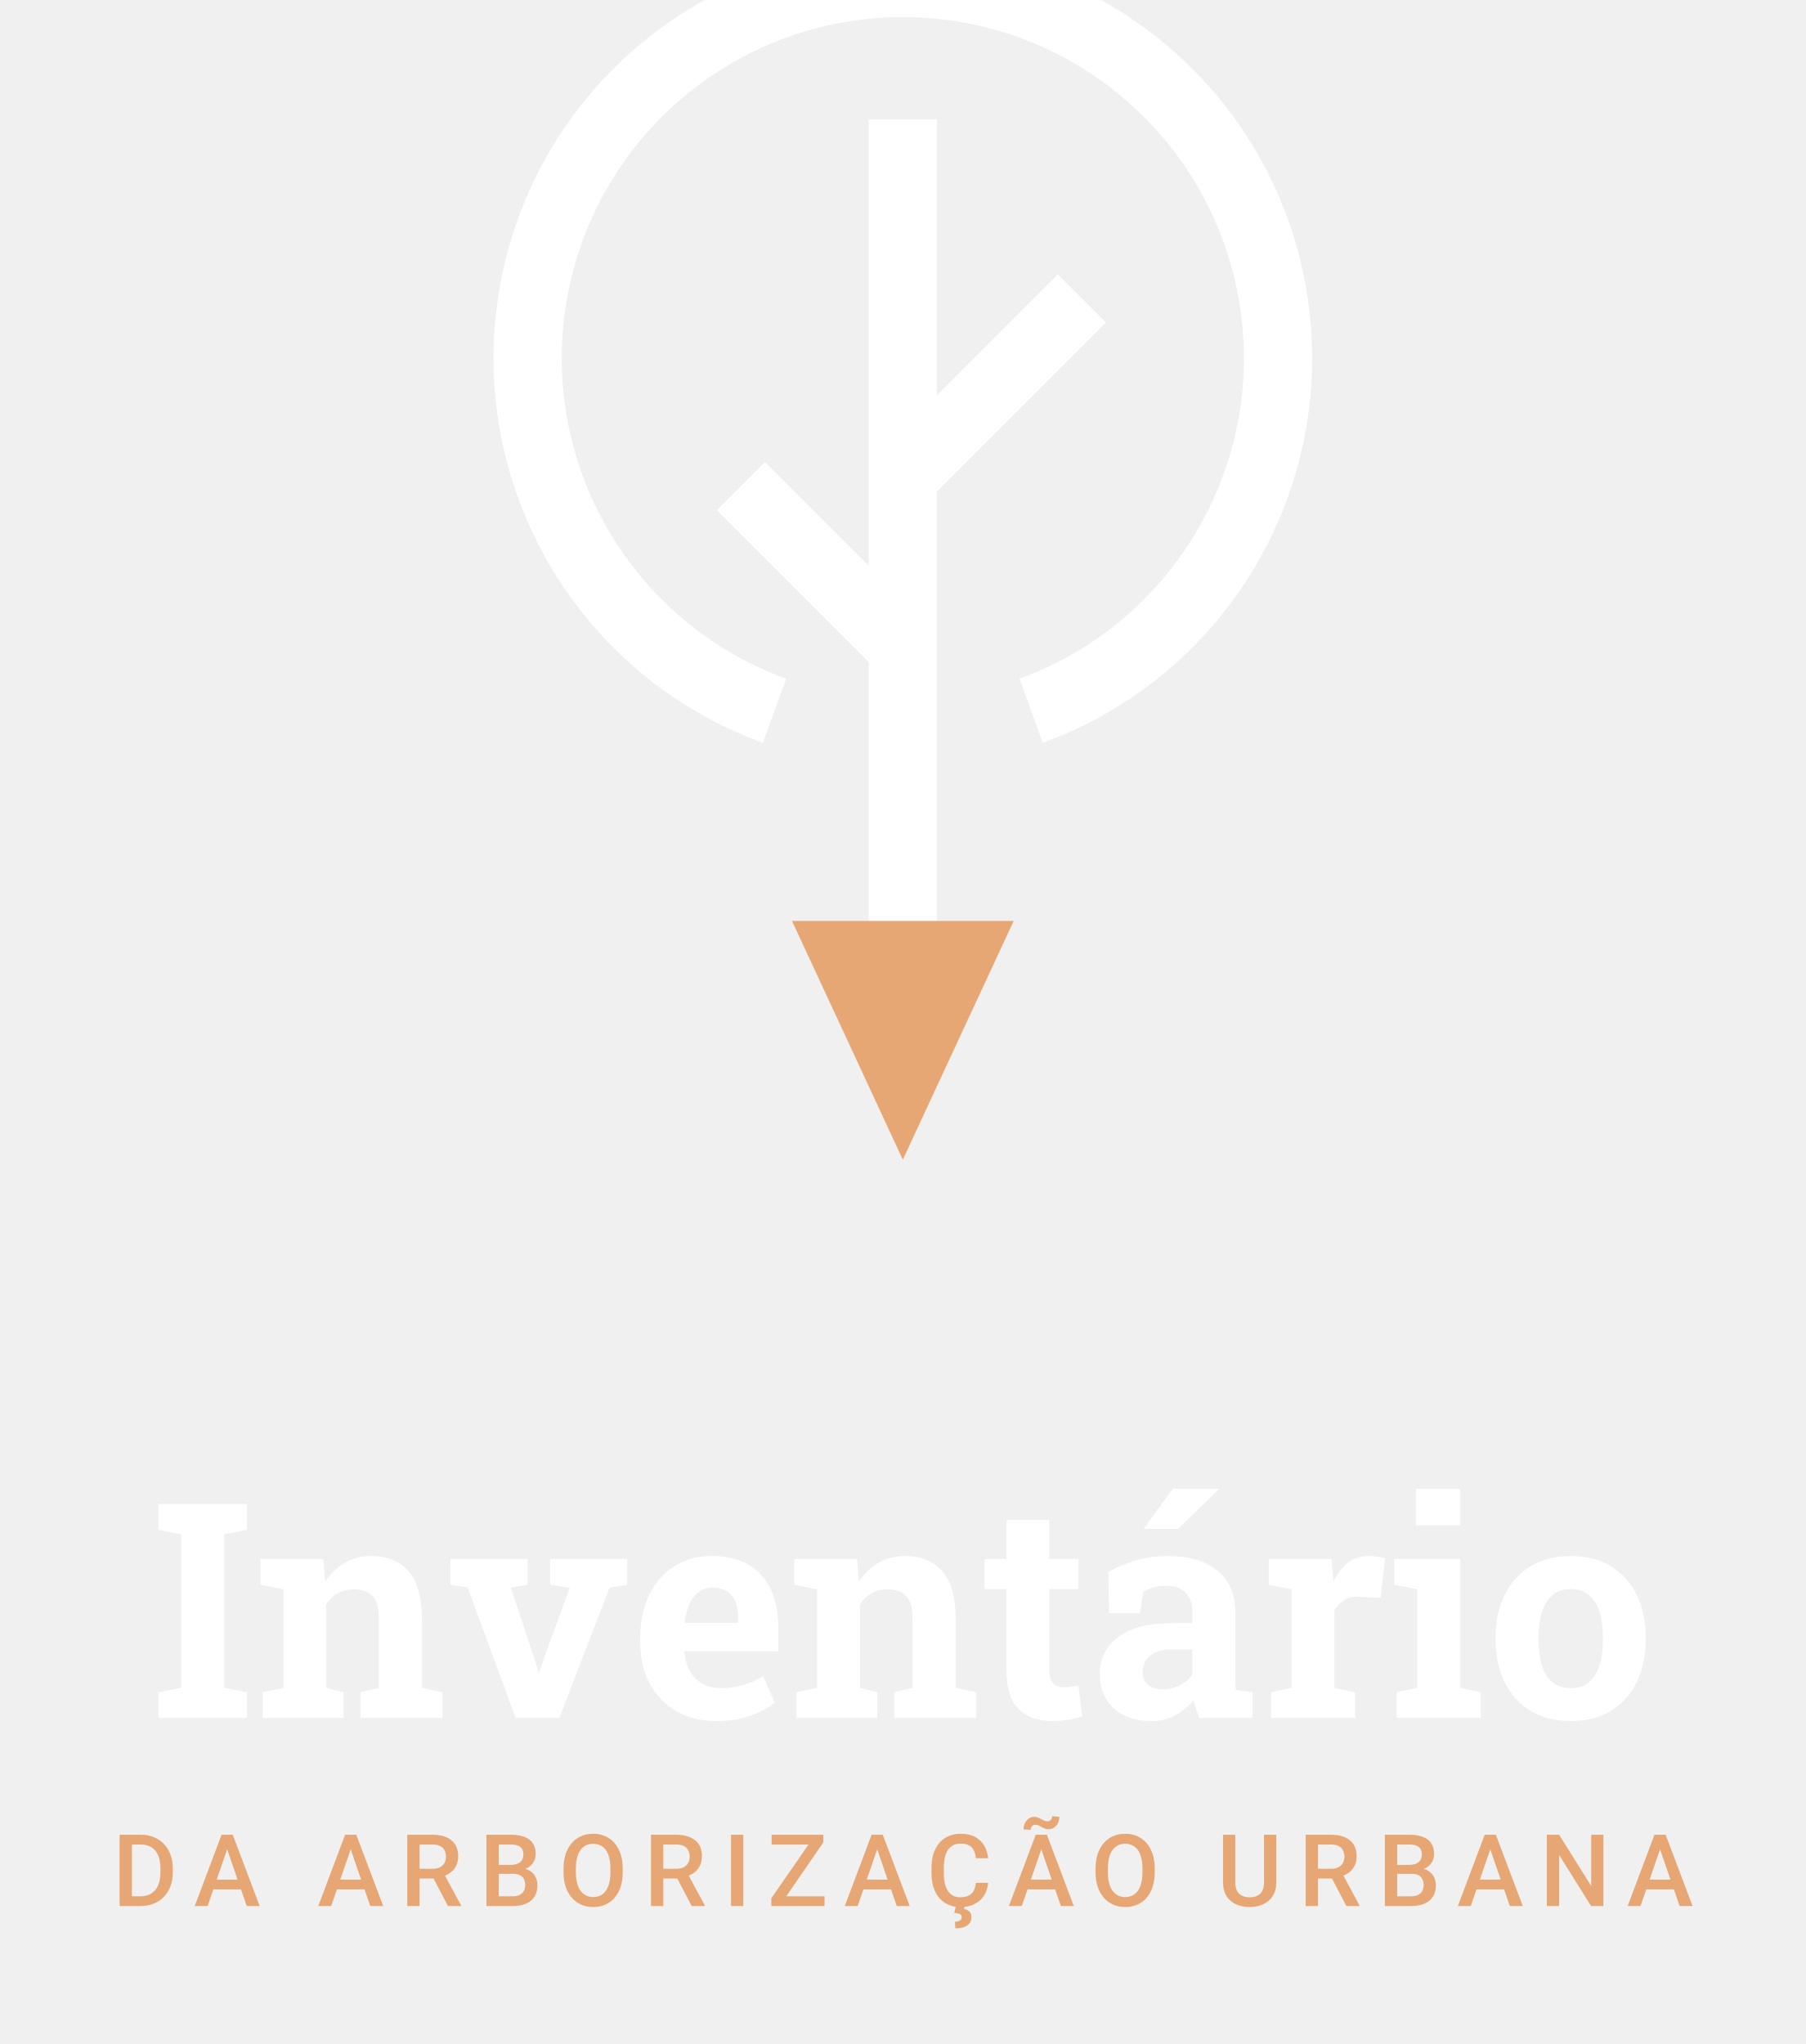
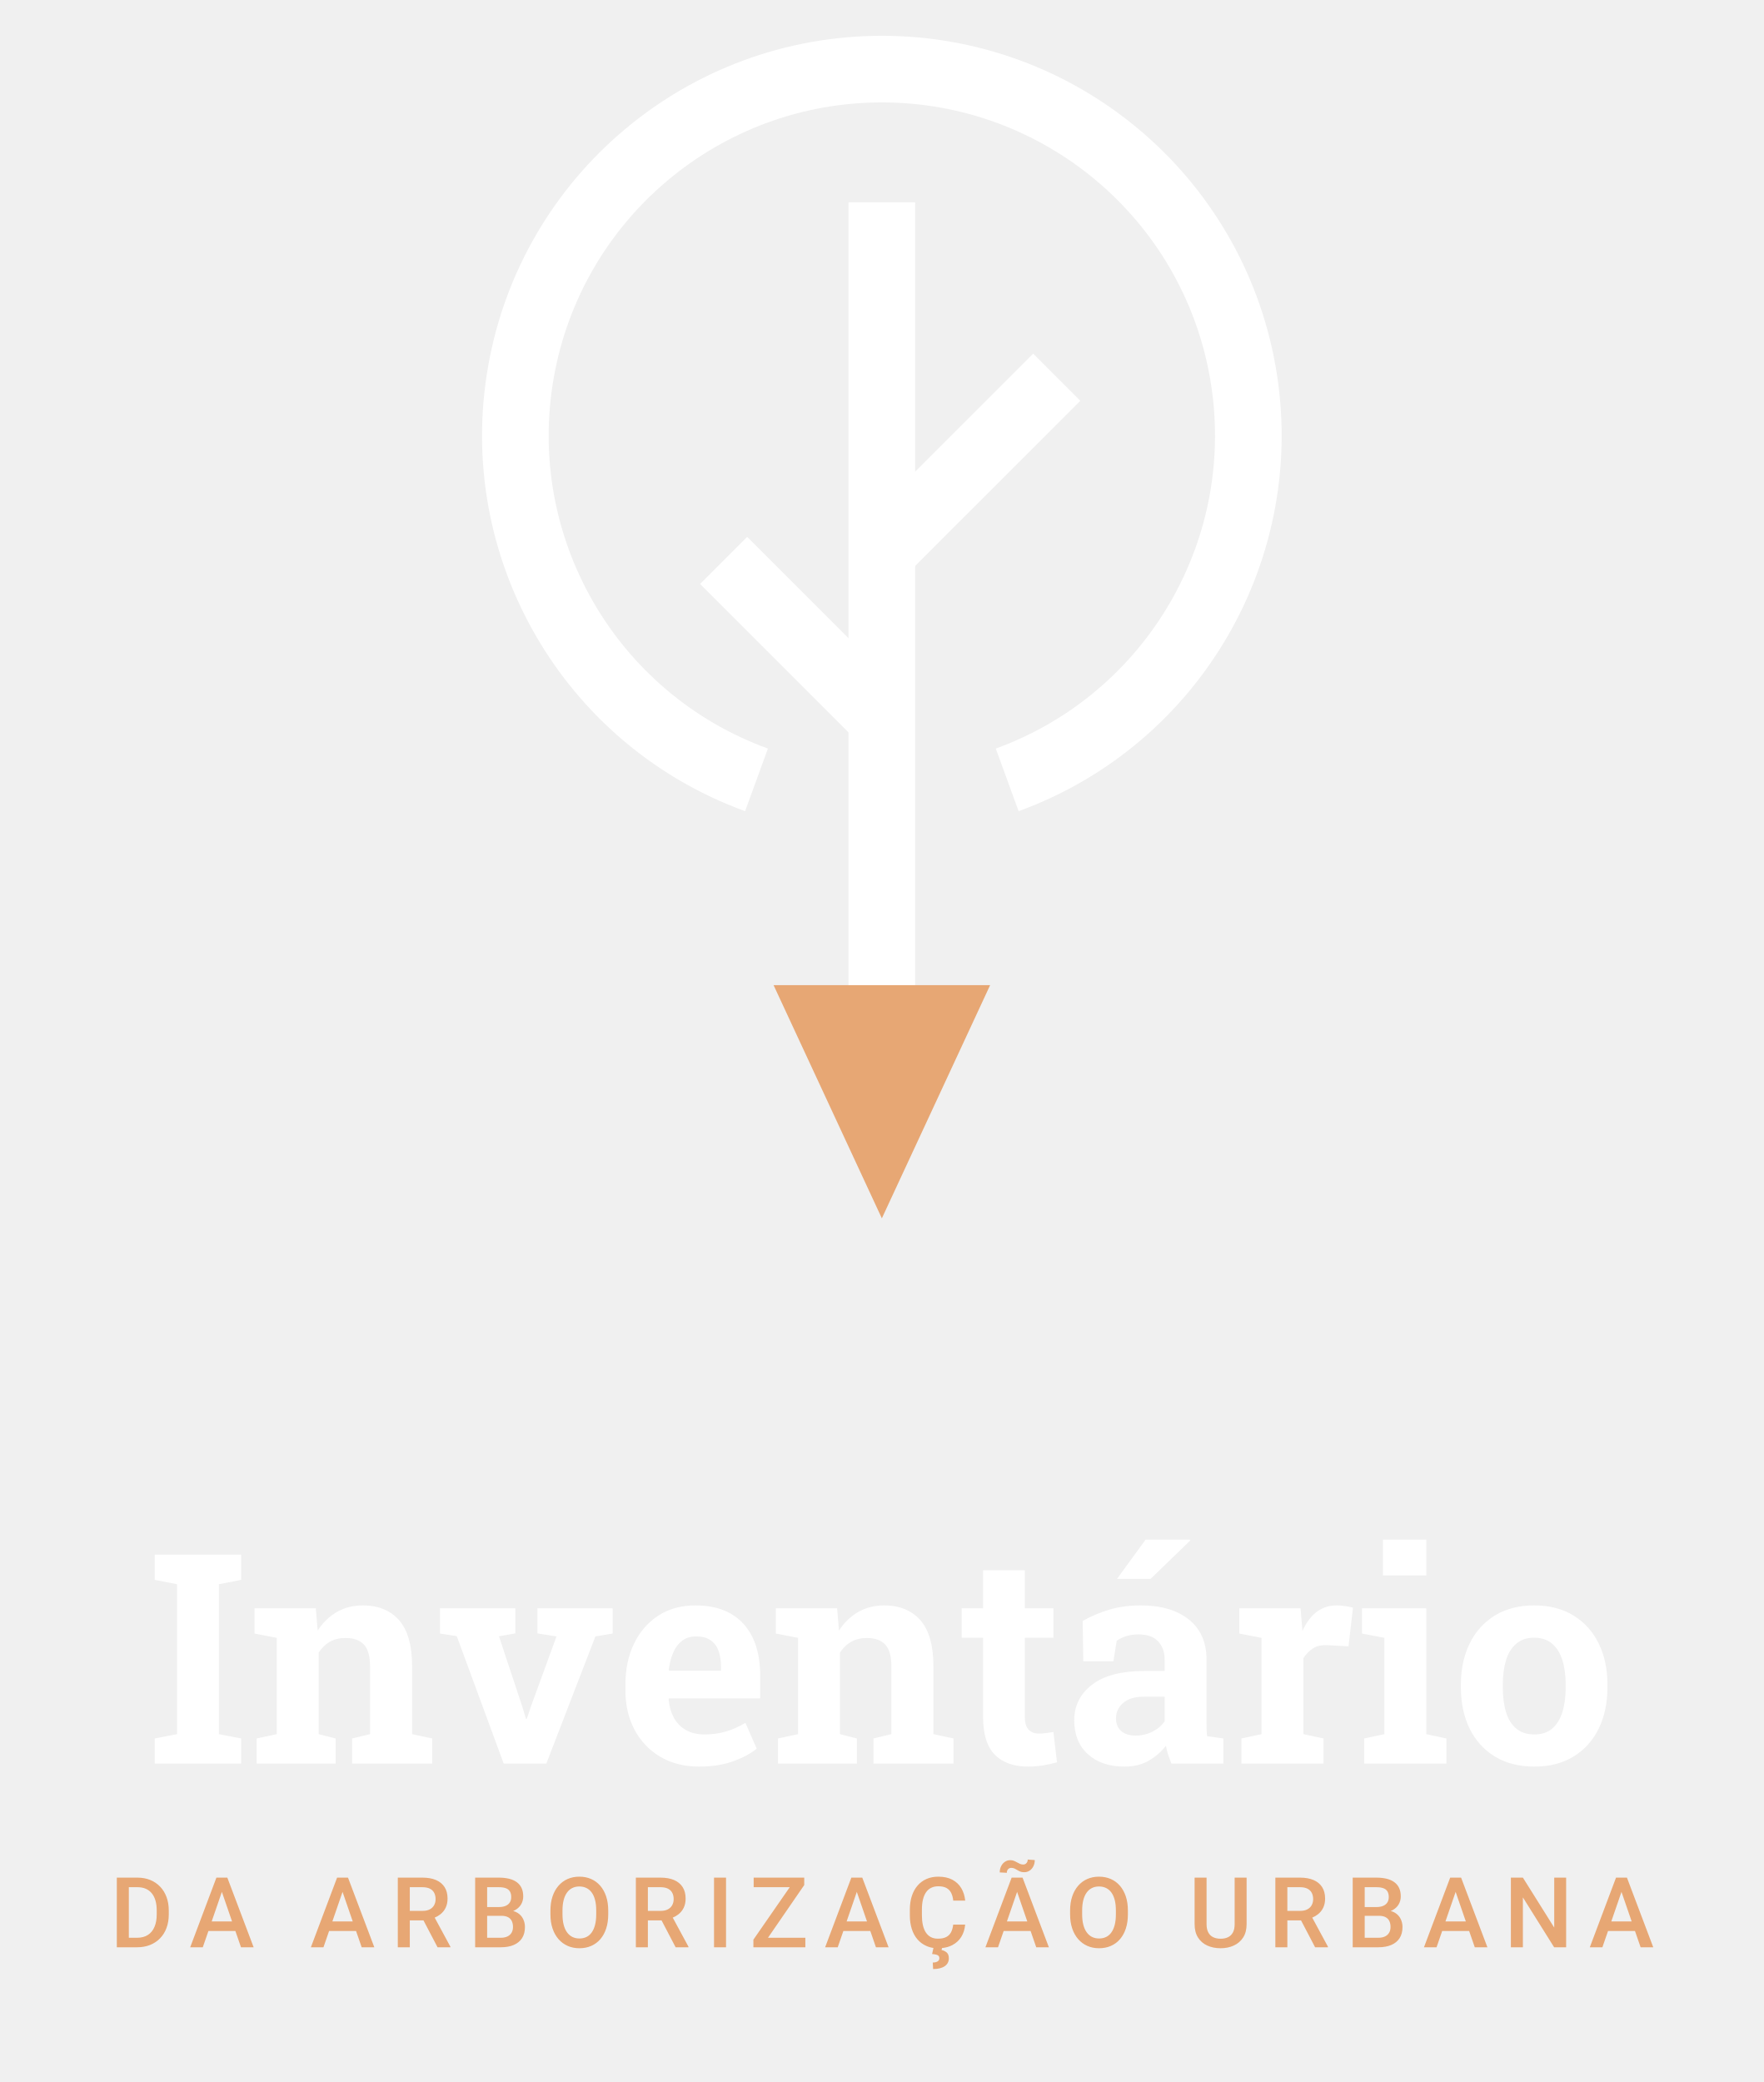
- <svg xmlns="http://www.w3.org/2000/svg" viewBox="180 465 720 815">
+ <svg xmlns="http://www.w3.org/2000/svg" viewBox="180 430 720 850">
  <g transform="translate(540 720) scale(3.4) translate(-60 -91)">
    <path d="M44.95 99.35 A44 44 0 1 1 75.05 99.35" fill="none" stroke="#FFFFFF" stroke-width="8" />
    <line x1="60" y1="30" x2="60" y2="126" stroke="#FFFFFF" stroke-width="8" />
    <line x1="60" y1="72" x2="81" y2="51" stroke="#FFFFFF" stroke-width="8" />
    <line x1="60" y1="92" x2="41" y2="73" stroke="#FFFFFF" stroke-width="8" />
    <path d="M47 124 L60 152 L73 124 Z" fill="#E7A774" />
  </g>
  <path transform="translate(239.9 1150)" d="M3.281 0.0V-10.254L12.363 -12.012V-73.242L3.281 -75.0V-85.312H38.555V-75.0L29.473 -73.242V-12.012L38.555 -10.254V0.0Z M44.883 0.0V-10.254L53.086 -12.012V-51.328L44.004 -53.086V-63.398H69.023L69.785 -54.316Q72.949 -59.18 77.607 -61.875Q82.266 -64.57 88.242 -64.57Q97.676 -64.57 103.008 -58.535Q108.34 -52.5 108.34 -39.609V-12.012L116.543 -10.254V0.0H83.848V-10.254L91.172 -12.012V-39.551Q91.172 -45.938 88.652 -48.604Q86.133 -51.27 81.152 -51.27Q77.461 -51.27 74.736 -49.717Q72.012 -48.164 70.195 -45.293V-12.012L77.109 -10.254V0.0Z M145.723 0.0 126.562 -52.031 119.707 -53.086V-63.398H150.469V-53.145L143.789 -51.973L153.34 -23.203L154.805 -18.281H155.156L156.797 -23.203L167.285 -51.914L159.492 -53.145V-63.398H190.195V-53.086L183.164 -51.914L163.125 0.0Z M225.527 1.23Q216.445 1.23 209.648 -2.783Q202.852 -6.797 199.131 -13.828Q195.41 -20.859 195.41 -29.883V-32.227Q195.41 -41.66 198.926 -48.955Q202.441 -56.25 208.857 -60.41Q215.273 -64.57 224.004 -64.57Q232.617 -64.57 238.477 -61.172Q244.336 -57.773 247.383 -51.387Q250.43 -45.0 250.43 -35.918V-26.602H213.164L213.047 -26.25Q213.398 -22.09 215.127 -18.838Q216.855 -15.586 220.02 -13.74Q223.184 -11.895 227.695 -11.895Q232.383 -11.895 236.455 -13.096Q240.527 -14.297 244.395 -16.641L249.023 -6.094Q245.098 -2.93 239.15 -0.85Q233.203 1.23 225.527 1.23ZM213.281 -37.91H234.434V-39.434Q234.434 -43.301 233.408 -46.084Q232.383 -48.867 230.127 -50.391Q227.871 -51.914 224.297 -51.914Q220.898 -51.914 218.555 -50.127Q216.211 -48.34 214.893 -45.234Q213.574 -42.129 213.105 -38.203Z M257.695 0.0V-10.254L265.898 -12.012V-51.328L256.816 -53.086V-63.398H281.836L282.598 -54.316Q285.762 -59.18 290.42 -61.875Q295.078 -64.57 301.055 -64.57Q310.488 -64.57 315.82 -58.535Q321.152 -52.5 321.152 -39.609V-12.012L329.355 -10.254V0.0H296.66V-10.254L303.984 -12.012V-39.551Q303.984 -45.938 301.465 -48.604Q298.945 -51.27 293.965 -51.27Q290.273 -51.27 287.549 -49.717Q284.824 -48.164 283.008 -45.293V-12.012L289.922 -10.254V0.0Z M359.824 1.23Q350.977 1.23 346.201 -3.633Q341.426 -8.496 341.426 -19.043V-51.387H332.695V-63.398H341.426V-78.926H358.477V-63.398H370.137V-51.387H358.477V-19.102Q358.477 -15.41 360.029 -13.828Q361.582 -12.246 364.277 -12.246Q365.742 -12.246 367.354 -12.48Q368.965 -12.715 370.137 -12.891L371.602 -0.527Q368.965 0.234 365.889 0.732Q362.812 1.23 359.824 1.23Z M399.199 1.23Q389.766 1.23 384.199 -3.838Q378.633 -8.906 378.633 -17.637Q378.633 -26.602 385.898 -32.197Q393.164 -37.793 407.168 -37.793H415.547V-42.48Q415.547 -47.051 412.881 -49.893Q410.215 -52.734 404.883 -52.734Q402.129 -52.734 399.961 -52.061Q397.793 -51.387 395.977 -50.156L394.629 -41.777H382.324L382.09 -58.242Q387.07 -61.055 392.871 -62.812Q398.672 -64.57 405.82 -64.57Q418.242 -64.57 425.449 -58.799Q432.656 -53.027 432.656 -42.305V-16.172Q432.656 -14.883 432.686 -13.623Q432.715 -12.363 432.891 -11.191L439.512 -10.254V0.0H418.301Q417.656 -1.641 417.012 -3.516Q416.367 -5.391 416.074 -7.266Q413.027 -3.398 408.896 -1.084Q404.766 1.23 399.199 1.23ZM403.77 -11.426Q407.344 -11.426 410.566 -13.037Q413.789 -14.648 415.547 -17.285V-27.305H407.109Q401.484 -27.305 398.584 -24.727Q395.684 -22.148 395.684 -18.516Q395.684 -15.117 397.822 -13.271Q399.961 -11.426 403.77 -11.426ZM396.094 -75.41 407.754 -91.406H425.859L425.977 -91.055L409.805 -75.41H396.562Z M446.895 0.0V-10.254L455.098 -12.012V-51.328L446.016 -53.086V-63.398H471.035L471.68 -55.547L471.797 -54.141Q474.141 -59.297 477.598 -61.934Q481.055 -64.57 485.859 -64.57Q487.383 -64.57 489.199 -64.307Q491.016 -64.043 492.422 -63.633L490.605 -47.871L482.109 -48.34Q478.477 -48.516 476.221 -47.109Q473.965 -45.703 472.207 -43.066V-12.012L480.41 -10.254V0.0Z M496.992 0.0V-10.254L505.254 -12.012V-51.328L496.113 -53.086V-63.398H522.363V-12.012L530.566 -10.254V0.0ZM504.668 -76.816V-91.406H522.363V-76.816Z M566.484 1.23Q557.109 1.23 550.371 -2.871Q543.633 -6.973 540.059 -14.268Q536.484 -21.562 536.484 -31.055V-32.285Q536.484 -41.719 540.059 -49.014Q543.633 -56.309 550.342 -60.439Q557.051 -64.57 566.367 -64.57Q575.801 -64.57 582.48 -60.439Q589.16 -56.309 592.734 -49.043Q596.309 -41.777 596.309 -32.285V-31.055Q596.309 -21.562 592.734 -14.268Q589.16 -6.973 582.48 -2.871Q575.801 1.23 566.484 1.23ZM566.484 -11.895Q570.938 -11.895 573.75 -14.297Q576.562 -16.699 577.91 -21.006Q579.258 -25.312 579.258 -31.055V-32.285Q579.258 -37.91 577.91 -42.217Q576.562 -46.523 573.721 -48.955Q570.879 -51.387 566.367 -51.387Q561.973 -51.387 559.102 -48.955Q556.23 -46.523 554.912 -42.217Q553.594 -37.91 553.594 -32.285V-31.055Q553.594 -25.312 554.912 -20.977Q556.23 -16.641 559.102 -14.268Q561.973 -11.895 566.484 -11.895Z" fill="#FFFFFF" />
  <path transform="translate(224.8 1225)" d="M11.152 0.0H2.891V-28.438H11.328Q14.16 -28.438 16.504 -27.49Q18.848 -26.543 20.557 -24.766Q22.266 -22.988 23.184 -20.508Q24.102 -18.027 24.102 -14.961V-13.457Q24.102 -10.391 23.184 -7.91Q22.266 -5.43 20.547 -3.662Q18.828 -1.895 16.455 -0.947Q14.082 0.0 11.152 0.0ZM7.793 -3.887H11.152Q13.789 -3.887 15.576 -5.039Q17.363 -6.191 18.271 -8.34Q19.18 -10.488 19.18 -13.457V-15.0Q19.18 -17.305 18.662 -19.082Q18.145 -20.859 17.139 -22.07Q16.133 -23.281 14.678 -23.906Q13.223 -24.531 11.328 -24.531H7.793Z M53.587 0.0 51.283 -6.66H40.287L37.982 0.0H32.845L43.548 -28.438H48.002L58.744 0.0ZM49.935 -10.547 45.775 -22.617 41.615 -10.547Z  M102.852 0.0 100.548 -6.66H89.552L87.247 0.0H82.11L92.813 -28.438H97.266L108.009 0.0ZM99.2 -10.547 95.04 -22.617 90.88 -10.547Z M117.592 -28.438H127.651Q130.893 -28.438 133.178 -27.461Q135.463 -26.484 136.684 -24.58Q137.905 -22.676 137.905 -19.883Q137.905 -17.754 137.123 -16.133Q136.342 -14.512 134.916 -13.418Q133.92 -12.637 132.651 -12.109L139.057 -0.254V0.0H133.823L128.08 -10.977H122.495V0.0H117.592ZM122.495 -14.863H127.729Q129.487 -14.863 130.659 -15.488Q131.83 -16.113 132.426 -17.197Q133.022 -18.281 133.022 -19.648Q133.022 -21.133 132.446 -22.236Q131.87 -23.34 130.678 -23.936Q129.487 -24.531 127.651 -24.531H122.495Z M159.617 0.0H149.168V-28.438H158.816Q161.16 -28.438 163.006 -27.988Q164.852 -27.539 166.15 -26.592Q167.449 -25.645 168.123 -24.199Q168.797 -22.754 168.797 -20.762Q168.797 -19.004 167.957 -17.549Q167.117 -16.094 165.477 -15.176Q165.105 -14.961 164.695 -14.805Q165.711 -14.551 166.512 -14.043Q168.016 -13.086 168.758 -11.562Q169.5 -10.039 169.5 -8.281Q169.5 -5.566 168.318 -3.73Q167.137 -1.895 164.93 -0.947Q162.723 0.0 159.617 0.0ZM159.832 -12.852H154.07V-3.887H159.617Q161.277 -3.887 162.391 -4.443Q163.504 -5.0 164.061 -5.986Q164.617 -6.973 164.617 -8.301Q164.617 -9.688 164.129 -10.713Q163.641 -11.738 162.586 -12.295Q161.531 -12.852 159.832 -12.852ZM154.363 -16.426H158.875Q160.477 -16.426 161.6 -16.904Q162.723 -17.383 163.309 -18.291Q163.895 -19.199 163.895 -20.488Q163.895 -21.914 163.348 -22.812Q162.801 -23.711 161.678 -24.121Q160.555 -24.531 158.816 -24.531H154.07V-16.426Z M203.498 -15.0V-13.438Q203.498 -10.215 202.658 -7.656Q201.818 -5.098 200.265 -3.301Q198.713 -1.504 196.545 -0.557Q194.377 0.391 191.74 0.391Q189.123 0.391 186.964 -0.557Q184.806 -1.504 183.224 -3.301Q181.642 -5.098 180.773 -7.656Q179.904 -10.215 179.904 -13.438V-15.0Q179.904 -18.223 180.763 -20.771Q181.623 -23.32 183.195 -25.127Q184.767 -26.934 186.925 -27.881Q189.084 -28.828 191.701 -28.828Q194.338 -28.828 196.505 -27.881Q198.673 -26.934 200.236 -25.127Q201.798 -23.32 202.648 -20.771Q203.498 -18.223 203.498 -15.0ZM198.595 -13.438V-15.039Q198.595 -17.422 198.136 -19.248Q197.677 -21.074 196.789 -22.314Q195.9 -23.555 194.611 -24.189Q193.322 -24.824 191.701 -24.824Q190.08 -24.824 188.81 -24.189Q187.541 -23.555 186.652 -22.314Q185.763 -21.074 185.295 -19.248Q184.826 -17.422 184.826 -15.039V-13.438Q184.826 -11.055 185.295 -9.219Q185.763 -7.383 186.671 -6.123Q187.58 -4.863 188.849 -4.229Q190.119 -3.594 191.74 -3.594Q193.38 -3.594 194.65 -4.229Q195.92 -4.863 196.798 -6.123Q197.677 -7.383 198.136 -9.219Q198.595 -11.055 198.595 -13.438Z M214.78 -28.438H224.839Q228.081 -28.438 230.366 -27.461Q232.652 -26.484 233.872 -24.58Q235.093 -22.676 235.093 -19.883Q235.093 -17.754 234.312 -16.133Q233.53 -14.512 232.105 -13.418Q231.109 -12.637 229.839 -12.109L236.245 -0.254V0.0H231.011L225.269 -10.977H219.683V0.0H214.78ZM219.683 -14.863H224.917Q226.675 -14.863 227.847 -15.488Q229.019 -16.113 229.614 -17.197Q230.21 -18.281 230.21 -19.648Q230.21 -21.133 229.634 -22.236Q229.058 -23.34 227.866 -23.936Q226.675 -24.531 224.839 -24.531H219.683Z M251.591 -28.438V0.0H246.688V-28.438Z M283.967 -3.887V0.0H262.756V-3.105L277.6 -24.531H262.873V-28.438H283.518V-25.41L268.713 -3.887Z M312.789 0.0 310.484 -6.66H299.488L297.184 0.0H292.047L302.75 -28.438H307.203L317.945 0.0ZM309.137 -10.547 304.977 -22.617 300.816 -10.547Z M344.326 -9.258H349.209Q348.974 -6.465 347.646 -4.287Q346.318 -2.109 343.916 -0.859Q342.119 0.078 339.755 0.312L339.58 1.133Q340.693 1.328 341.621 2.08Q342.548 2.832 342.548 4.512Q342.548 5.508 342.138 6.309Q341.728 7.109 340.918 7.686Q340.107 8.262 338.906 8.574Q337.705 8.887 336.123 8.887L335.986 6.23Q336.748 6.23 337.353 6.045Q337.959 5.859 338.32 5.469Q338.681 5.078 338.681 4.453Q338.681 3.848 338.369 3.516Q338.056 3.184 337.402 3.008Q336.748 2.832 335.712 2.754L336.259 0.273Q334.697 0.059 333.33 -0.566Q331.22 -1.504 329.716 -3.252Q328.212 -5.0 327.421 -7.48Q326.63 -9.961 326.63 -13.027V-15.391Q326.63 -18.457 327.441 -20.938Q328.252 -23.418 329.775 -25.186Q331.298 -26.953 333.437 -27.891Q335.576 -28.828 338.252 -28.828Q341.65 -28.828 343.994 -27.578Q346.337 -26.328 347.636 -24.121Q348.935 -21.914 349.228 -19.062H344.345Q344.15 -20.898 343.496 -22.207Q342.841 -23.516 341.572 -24.209Q340.302 -24.902 338.252 -24.902Q336.572 -24.902 335.322 -24.277Q334.072 -23.652 333.232 -22.441Q332.392 -21.23 331.972 -19.463Q331.552 -17.695 331.552 -15.43V-13.027Q331.552 -10.879 331.933 -9.131Q332.314 -7.383 333.105 -6.133Q333.896 -4.883 335.127 -4.199Q336.357 -3.516 338.076 -3.516Q340.166 -3.516 341.464 -4.18Q342.763 -4.844 343.437 -6.123Q344.111 -7.402 344.326 -9.258Z M378.226 0.0 375.921 -6.66H364.925L362.62 0.0H357.484L368.187 -28.438H372.64L383.382 0.0ZM374.573 -10.547 370.413 -22.617 366.253 -10.547ZM374.749 -35.82 377.62 -35.605Q377.62 -34.18 377.054 -33.057Q376.487 -31.934 375.511 -31.289Q374.534 -30.645 373.304 -30.645Q372.347 -30.645 371.683 -30.918Q371.019 -31.191 370.472 -31.543Q369.925 -31.895 369.349 -32.158Q368.773 -32.422 367.991 -32.422Q367.249 -32.422 366.732 -31.875Q366.214 -31.328 366.214 -30.41L363.323 -30.566Q363.323 -31.973 363.89 -33.105Q364.456 -34.238 365.433 -34.902Q366.409 -35.566 367.64 -35.566Q368.441 -35.566 369.095 -35.303Q369.749 -35.039 370.345 -34.688Q370.941 -34.336 371.566 -34.062Q372.191 -33.789 372.952 -33.789Q373.695 -33.789 374.222 -34.355Q374.749 -34.922 374.749 -35.82Z M415.641 -15.0V-13.438Q415.641 -10.215 414.802 -7.656Q413.962 -5.098 412.409 -3.301Q410.856 -1.504 408.688 -0.557Q406.52 0.391 403.884 0.391Q401.266 0.391 399.108 -0.557Q396.95 -1.504 395.368 -3.301Q393.786 -5.098 392.917 -7.656Q392.048 -10.215 392.048 -13.438V-15.0Q392.048 -18.223 392.907 -20.771Q393.766 -23.32 395.339 -25.127Q396.911 -26.934 399.069 -27.881Q401.227 -28.828 403.845 -28.828Q406.481 -28.828 408.649 -27.881Q410.817 -26.934 412.38 -25.127Q413.942 -23.32 414.792 -20.771Q415.641 -18.223 415.641 -15.0ZM410.739 -13.438V-15.039Q410.739 -17.422 410.28 -19.248Q409.821 -21.074 408.932 -22.314Q408.044 -23.555 406.755 -24.189Q405.466 -24.824 403.845 -24.824Q402.223 -24.824 400.954 -24.189Q399.684 -23.555 398.796 -22.314Q397.907 -21.074 397.438 -19.248Q396.97 -17.422 396.97 -15.039V-13.438Q396.97 -11.055 397.438 -9.219Q397.907 -7.383 398.815 -6.123Q399.723 -4.863 400.993 -4.229Q402.262 -3.594 403.884 -3.594Q405.524 -3.594 406.794 -4.229Q408.063 -4.863 408.942 -6.123Q409.821 -7.383 410.28 -9.219Q410.739 -11.055 410.739 -13.438Z  M459.223 -28.438H464.105V-9.434Q464.105 -6.191 462.699 -4.004Q461.293 -1.816 458.881 -0.713Q456.469 0.391 453.5 0.391Q450.434 0.391 448.031 -0.713Q445.629 -1.816 444.252 -4.004Q442.875 -6.191 442.875 -9.434V-28.438H447.758V-9.434Q447.758 -7.383 448.461 -6.064Q449.164 -4.746 450.453 -4.121Q451.742 -3.496 453.5 -3.496Q455.258 -3.496 456.537 -4.121Q457.816 -4.746 458.52 -6.064Q459.223 -7.383 459.223 -9.434Z M475.837 -28.438H485.896Q489.138 -28.438 491.423 -27.461Q493.709 -26.484 494.929 -24.58Q496.15 -22.676 496.15 -19.883Q496.15 -17.754 495.369 -16.133Q494.587 -14.512 493.162 -13.418Q492.166 -12.637 490.896 -12.109L497.302 -0.254V0.0H492.068L486.326 -10.977H480.74V0.0H475.837ZM480.74 -14.863H485.974Q487.732 -14.863 488.904 -15.488Q490.076 -16.113 490.671 -17.197Q491.267 -18.281 491.267 -19.648Q491.267 -21.133 490.691 -22.236Q490.115 -23.34 488.923 -23.936Q487.732 -24.531 485.896 -24.531H480.74Z M517.862 0.0H507.413V-28.438H517.062Q519.405 -28.438 521.251 -27.988Q523.097 -27.539 524.396 -26.592Q525.695 -25.645 526.368 -24.199Q527.042 -22.754 527.042 -20.762Q527.042 -19.004 526.202 -17.549Q525.362 -16.094 523.722 -15.176Q523.351 -14.961 522.941 -14.805Q523.956 -14.551 524.757 -14.043Q526.261 -13.086 527.003 -11.562Q527.745 -10.039 527.745 -8.281Q527.745 -5.566 526.564 -3.73Q525.382 -1.895 523.175 -0.947Q520.968 0.0 517.862 0.0ZM518.077 -12.852H512.316V-3.887H517.862Q519.523 -3.887 520.636 -4.443Q521.749 -5.0 522.306 -5.986Q522.862 -6.973 522.862 -8.301Q522.862 -9.688 522.374 -10.713Q521.886 -11.738 520.831 -12.295Q519.777 -12.852 518.077 -12.852ZM512.609 -16.426H517.12Q518.722 -16.426 519.845 -16.904Q520.968 -17.383 521.554 -18.291Q522.14 -19.199 522.14 -20.488Q522.14 -21.914 521.593 -22.812Q521.046 -23.711 519.923 -24.121Q518.8 -24.531 517.062 -24.531H512.316V-16.426Z M557.251 0.0 554.946 -6.66H543.95L541.645 0.0H536.509L547.212 -28.438H551.665L562.407 0.0ZM553.598 -10.547 549.438 -22.617 545.278 -10.547Z M594.549 -28.438V0.0H589.647L576.893 -20.371V0.0H571.991V-28.438H576.893L589.686 -8.027V-28.438Z M624.953 0.0 622.648 -6.66H611.652L609.348 0.0H604.211L614.914 -28.438H619.367L630.109 0.0ZM621.301 -10.547 617.141 -22.617 612.98 -10.547Z" fill="#E7A774" />
  <clipPath id="c13">
    <rect x="460.0" y="1540.0" width="160.0" height="110.4" />
  </clipPath>
  <g clip-path="url(#c13)">
    <g transform="translate(460.0 1540.0) scale(0.354) translate(-631 -111)">
      <g transform="translate(0,877) scale(0.1,-0.1)" fill="#FFFFFF" stroke="none">
        <path d="M8420 7654 c-189 -35 -303 -78 -423 -158 -139 -92 -252 -217 -322 -356 -29 -57 -69 -171 -62 -175 1 -1 34 -15 74 -32 l72 -31 22 66 c63 194 209 356 404 448 124 58 208 77 335 77 170 0 314 -47 447 -146 210 -156 336 -469 293 -727 -21 -126 -24 -119 53 -148 57 -20 70 -23 77 -11 23 36 43 204 37 313 -7 138 -34 241 -96 371 -115 241 -332 420 -586 485 -77 20 -271 34 -325 24z" />
        <path d="M8200 5790 l0 -1251 78 3 77 3 3 855 2 855 212 212 213 213 -58 57 -57 58 -155 -155 -155 -154 -2 274 -3 275 -77 3 -78 3 0 -1251z" />
        <path d="M7337 6835 c-221 -61 -367 -258 -367 -494 0 -125 50 -240 145 -337 105 -106 220 -150 374 -141 53 2 109 10 124 16 l29 11 -58 63 -57 62 -74 6 c-93 8 -165 43 -227 109 -85 91 -114 203 -82 314 30 103 75 154 186 212 48 24 66 28 140 28 101 0 154 -20 224 -84 63 -58 98 -133 103 -223 l5 -72 61 -62 c34 -35 64 -63 68 -63 25 0 38 204 18 289 -27 120 -136 260 -247 319 -111 59 -254 78 -365 47z" />
        <path d="M7467 6352 l-57 -57 215 -215 215 -215 0 -662 0 -663 80 0 80 0 0 698 0 697 -238 238 -237 237 -58 -58z" />
        <path d="M9033 6379 c-130 -22 -251 -96 -327 -199 -62 -85 -88 -156 -94 -264 -4 -84 11 -196 27 -196 3 0 34 28 68 63 60 62 61 62 66 131 10 134 96 250 216 291 25 8 77 15 116 15 63 0 82 -5 143 -35 128 -64 186 -154 187 -290 0 -67 -4 -89 -28 -140 -55 -117 -171 -194 -301 -200 -58 -2 -60 -3 -120 -65 -70 -73 -69 -74 52 -92 339 -49 622 256 551 594 -27 127 -111 249 -218 317 -92 59 -232 88 -338 70z" />
        <path d="M8802 5707 l-232 -233 0 -467 0 -467 80 0 80 0 0 433 0 432 215 215 215 215 -52 52 c-29 29 -57 53 -63 53 -6 0 -115 -105 -243 -233z" />
        <path d="M7120 5515 l-55 -55 213 -213 212 -212 0 -243 0 -242 85 0 85 0 0 248 c0 136 -4 263 -10 282 -7 26 -68 93 -237 262 -125 126 -230 228 -233 228 -3 0 -30 -25 -60 -55z" />
        <path d="M9813 5501 c-124 -34 -244 -104 -316 -186 -27 -30 -117 -166 -117 -176 0 -5 38 -9 85 -9 l85 0 72 73 c84 85 139 120 223 141 115 31 233 15 349 -47 88 -47 157 -120 207 -221 40 -81 43 -92 47 -189 4 -91 2 -110 -22 -178 -32 -93 -32 -101 -2 -136 l24 -28 191 -3 191 -4 0 86 0 86 -115 0 -116 0 5 33 c15 93 16 129 6 195 -29 205 -148 391 -313 490 -139 84 -335 113 -484 73z" />
        <path d="M6667 4985 c-173 -48 -298 -172 -342 -340 -27 -106 -27 -105 64 -105 l80 0 11 55 c45 217 326 316 531 187 59 -38 105 -109 120 -183 l12 -59 78 0 79 0 0 28 c0 15 -7 54 -15 85 -44 169 -163 286 -336 332 -66 18 -217 18 -282 0z" />
        <path d="M9267 4985 c-172 -47 -298 -173 -342 -342 -27 -103 -27 -103 64 -103 l80 0 11 55 c47 225 345 321 550 175 46 -32 88 -104 102 -172 l12 -58 78 0 78 0 0 28 c0 49 -36 160 -71 218 -58 96 -147 162 -268 198 -66 19 -225 20 -294 1z" />
        <path d="M4582 3880 c-108 -29 -168 -65 -257 -155 -130 -130 -196 -287 -211 -502 -12 -183 29 -377 107 -510 56 -94 164 -197 250 -238 140 -66 299 -81 449 -40 198 53 356 212 430 433 30 88 34 110 38 248 3 117 1 170 -13 235 -52 256 -204 439 -435 521 -84 30 -263 34 -358 8z m333 -170 c83 -32 170 -120 217 -220 53 -111 63 -165 63 -335 0 -170 -10 -224 -63 -335 -47 -100 -133 -187 -217 -220 -50 -20 -79 -24 -170 -25 -105 0 -114 2 -177 33 -118 58 -209 189 -243 347 -19 92 -19 308 0 400 40 187 148 321 300 372 62 20 216 11 290 -17z" />
        <path d="M8482 3880 c-95 -25 -162 -62 -235 -129 -157 -145 -230 -332 -231 -591 -1 -259 76 -458 230 -599 217 -198 585 -199 807 -1 182 163 266 411 237 698 -21 201 -83 338 -214 467 -124 122 -222 164 -406 171 -93 3 -129 0 -188 -16z m351 -178 c171 -85 267 -281 267 -547 0 -213 -57 -374 -170 -478 -86 -80 -145 -101 -285 -102 -105 0 -114 2 -177 33 -167 82 -258 275 -258 547 0 301 112 505 313 571 28 9 76 13 144 11 90 -3 109 -7 166 -35z" />
        <path d="M9430 3821 l0 -81 90 0 90 0 0 -580 0 -580 -90 0 -90 0 0 -75 0 -75 280 0 280 0 0 75 0 74 -102 3 -103 3 -3 218 -2 217 155 0 155 0 31 -28 c21 -19 72 -109 153 -272 86 -173 129 -250 149 -265 24 -17 47 -21 148 -23 l119 -4 0 76 0 76 -74 0 -75 0 -98 192 c-54 106 -113 212 -131 236 -18 24 -32 45 -30 46 2 1 38 19 80 39 91 44 147 102 180 186 19 47 22 75 22 176 0 101 -3 129 -23 177 -44 112 -157 205 -297 244 -48 14 -126 17 -436 21 l-378 5 0 -81z m808 -110 c62 -28 124 -93 140 -149 7 -22 12 -75 12 -119 0 -138 -62 -222 -189 -260 -42 -12 -102 -16 -236 -17 l-180 -1 -3 288 -2 288 202 -3 c189 -3 207 -5 256 -27z" />
        <path d="M12611 3885 c-283 -62 -429 -306 -320 -533 51 -104 186 -194 379 -252 58 -17 136 -41 173 -52 161 -50 244 -143 235 -267 -5 -77 -40 -130 -110 -170 -135 -78 -370 -59 -509 39 -28 21 -29 24 -29 106 l0 84 -90 0 -90 0 0 -114 0 -114 51 -46 c178 -160 523 -202 755 -92 162 77 240 218 213 387 -14 86 -48 146 -119 212 -76 70 -164 113 -343 167 -176 52 -235 78 -291 130 -53 49 -70 93 -64 166 7 79 45 130 132 174 68 34 71 35 190 34 129 0 201 -17 266 -64 30 -21 30 -22 30 -116 l0 -94 90 0 90 0 0 129 0 129 -49 36 c-158 116 -391 164 -590 121z" />
        <path d="M1140 3805 l0 -75 80 0 80 0 0 -575 0 -575 -80 0 -80 0 0 -75 0 -75 260 0 260 0 0 75 0 75 -80 0 -80 0 0 485 c0 267 2 485 3 485 2 0 161 -252 353 -560 l348 -560 98 0 98 0 0 650 0 650 80 0 80 0 0 75 0 75 -260 0 -260 0 0 -75 0 -75 80 0 80 0 0 -487 0 -488 -351 563 -350 562 -180 0 -179 0 0 -75z" />
        <path d="M2750 3805 l0 -75 80 0 80 0 0 -575 0 -575 -80 0 -80 0 0 -75 0 -75 560 0 560 0 0 175 0 175 -90 0 -90 0 0 -100 0 -100 -290 0 -290 0 0 260 0 260 275 0 275 0 0 80 0 80 -275 0 -275 0 0 235 0 235 290 0 290 0 0 -100 0 -100 90 0 90 0 0 175 0 175 -560 0 -560 0 0 -75z" />
        <path d="M5570 3805 l0 -75 80 0 80 0 0 -575 0 -575 -80 0 -80 0 0 -75 0 -75 255 0 255 0 0 75 0 74 -77 3 -78 3 -3 243 -2 242 280 0 280 0 0 80 0 80 -280 0 -280 0 0 250 0 250 290 0 290 0 0 -100 0 -100 90 0 90 0 0 175 0 175 -555 0 -555 0 0 -75z" />
        <path d="M6850 3805 l0 -75 85 0 85 0 -2 -572 -3 -573 -83 -3 -83 -3 3 -72 3 -72 523 -3 522 -2 0 160 0 160 -90 0 -89 0 -3 -82 -3 -83 -252 -3 -253 -2 0 575 0 575 80 0 80 0 0 75 0 75 -260 0 -260 0 0 -75z" />
        <path d="M10880 3805 l0 -75 80 0 80 0 0 -575 0 -575 -80 0 -80 0 0 -75 0 -75 560 0 560 0 0 175 0 175 -90 0 -90 0 0 -100 0 -100 -290 0 -290 0 0 260 0 260 275 0 275 0 0 80 0 80 -275 0 -275 0 0 235 0 235 290 0 290 0 0 -100 0 -100 90 0 90 0 0 175 0 175 -560 0 -560 0 0 -75z" />
        <path d="M13462 3708 l3 -173 87 -3 87 -3 3 98 3 98 163 3 162 2 0 -575 0 -575 -80 0 -80 0 0 -75 0 -75 260 0 260 0 0 75 0 74 -82 3 -83 3 -3 573 -2 572 165 0 165 0 0 -100 0 -101 88 3 87 3 3 173 2 172 -605 0 -605 0 2 -172z" />
        <path d="M15216 3871 c-3 -5 -111 -280 -240 -612 -128 -332 -241 -621 -249 -641 -16 -37 -17 -38 -71 -38 l-56 0 0 -75 0 -75 210 0 210 0 0 75 0 75 -56 0 c-42 0 -55 3 -51 13 3 7 24 66 48 130 l42 117 295 -2 294 -3 38 -106 c59 -167 60 -149 -5 -149 l-56 0 3 -72 3 -73 208 -3 207 -2 0 74 0 75 -57 3 -57 3 -245 647 -246 648 -82 0 c-45 0 -84 -4 -87 -9z m200 -549 l110 -307 -224 -3 c-124 -1 -227 -1 -229 1 -5 5 220 617 227 617 3 0 55 -139 116 -308z" />
      </g>
    </g>
  </g>
  <clipPath id="c14">
    <rect x="300.0" y="1680.0" width="480.0" height="48.2" />
  </clipPath>
  <g clip-path="url(#c14)">
    <g transform="translate(300.0 1680.0) scale(0.3232) translate(-114 -487)">
      <g transform="translate(0,877) scale(0.1,-0.1)" fill="#FFFFFF" stroke="none">
        <path d="M8420 7654 c-189 -35 -303 -78 -423 -158 -139 -92 -252 -217 -322 -356 -29 -57 -69 -171 -62 -175 1 -1 34 -15 74 -32 l72 -31 22 66 c63 194 209 356 404 448 124 58 208 77 335 77 170 0 314 -47 447 -146 210 -156 336 -469 293 -727 -21 -126 -24 -119 53 -148 57 -20 70 -23 77 -11 23 36 43 204 37 313 -7 138 -34 241 -96 371 -115 241 -332 420 -586 485 -77 20 -271 34 -325 24z" />
        <path d="M8200 5790 l0 -1251 78 3 77 3 3 855 2 855 212 212 213 213 -58 57 -57 58 -155 -155 -155 -154 -2 274 -3 275 -77 3 -78 3 0 -1251z" />
        <path d="M7337 6835 c-221 -61 -367 -258 -367 -494 0 -125 50 -240 145 -337 105 -106 220 -150 374 -141 53 2 109 10 124 16 l29 11 -58 63 -57 62 -74 6 c-93 8 -165 43 -227 109 -85 91 -114 203 -82 314 30 103 75 154 186 212 48 24 66 28 140 28 101 0 154 -20 224 -84 63 -58 98 -133 103 -223 l5 -72 61 -62 c34 -35 64 -63 68 -63 25 0 38 204 18 289 -27 120 -136 260 -247 319 -111 59 -254 78 -365 47z" />
        <path d="M7467 6352 l-57 -57 215 -215 215 -215 0 -662 0 -663 80 0 80 0 0 698 0 697 -238 238 -237 237 -58 -58z" />
        <path d="M9033 6379 c-130 -22 -251 -96 -327 -199 -62 -85 -88 -156 -94 -264 -4 -84 11 -196 27 -196 3 0 34 28 68 63 60 62 61 62 66 131 10 134 96 250 216 291 25 8 77 15 116 15 63 0 82 -5 143 -35 128 -64 186 -154 187 -290 0 -67 -4 -89 -28 -140 -55 -117 -171 -194 -301 -200 -58 -2 -60 -3 -120 -65 -70 -73 -69 -74 52 -92 339 -49 622 256 551 594 -27 127 -111 249 -218 317 -92 59 -232 88 -338 70z" />
        <path d="M8802 5707 l-232 -233 0 -467 0 -467 80 0 80 0 0 433 0 432 215 215 215 215 -52 52 c-29 29 -57 53 -63 53 -6 0 -115 -105 -243 -233z" />
        <path d="M7120 5515 l-55 -55 213 -213 212 -212 0 -243 0 -242 85 0 85 0 0 248 c0 136 -4 263 -10 282 -7 26 -68 93 -237 262 -125 126 -230 228 -233 228 -3 0 -30 -25 -60 -55z" />
        <path d="M9813 5501 c-124 -34 -244 -104 -316 -186 -27 -30 -117 -166 -117 -176 0 -5 38 -9 85 -9 l85 0 72 73 c84 85 139 120 223 141 115 31 233 15 349 -47 88 -47 157 -120 207 -221 40 -81 43 -92 47 -189 4 -91 2 -110 -22 -178 -32 -93 -32 -101 -2 -136 l24 -28 191 -3 191 -4 0 86 0 86 -115 0 -116 0 5 33 c15 93 16 129 6 195 -29 205 -148 391 -313 490 -139 84 -335 113 -484 73z" />
        <path d="M6667 4985 c-173 -48 -298 -172 -342 -340 -27 -106 -27 -105 64 -105 l80 0 11 55 c45 217 326 316 531 187 59 -38 105 -109 120 -183 l12 -59 78 0 79 0 0 28 c0 15 -7 54 -15 85 -44 169 -163 286 -336 332 -66 18 -217 18 -282 0z" />
        <path d="M9267 4985 c-172 -47 -298 -173 -342 -342 -27 -103 -27 -103 64 -103 l80 0 11 55 c47 225 345 321 550 175 46 -32 88 -104 102 -172 l12 -58 78 0 78 0 0 28 c0 49 -36 160 -71 218 -58 96 -147 162 -268 198 -66 19 -225 20 -294 1z" />
        <path d="M4582 3880 c-108 -29 -168 -65 -257 -155 -130 -130 -196 -287 -211 -502 -12 -183 29 -377 107 -510 56 -94 164 -197 250 -238 140 -66 299 -81 449 -40 198 53 356 212 430 433 30 88 34 110 38 248 3 117 1 170 -13 235 -52 256 -204 439 -435 521 -84 30 -263 34 -358 8z m333 -170 c83 -32 170 -120 217 -220 53 -111 63 -165 63 -335 0 -170 -10 -224 -63 -335 -47 -100 -133 -187 -217 -220 -50 -20 -79 -24 -170 -25 -105 0 -114 2 -177 33 -118 58 -209 189 -243 347 -19 92 -19 308 0 400 40 187 148 321 300 372 62 20 216 11 290 -17z" />
        <path d="M8482 3880 c-95 -25 -162 -62 -235 -129 -157 -145 -230 -332 -231 -591 -1 -259 76 -458 230 -599 217 -198 585 -199 807 -1 182 163 266 411 237 698 -21 201 -83 338 -214 467 -124 122 -222 164 -406 171 -93 3 -129 0 -188 -16z m351 -178 c171 -85 267 -281 267 -547 0 -213 -57 -374 -170 -478 -86 -80 -145 -101 -285 -102 -105 0 -114 2 -177 33 -167 82 -258 275 -258 547 0 301 112 505 313 571 28 9 76 13 144 11 90 -3 109 -7 166 -35z" />
        <path d="M9430 3821 l0 -81 90 0 90 0 0 -580 0 -580 -90 0 -90 0 0 -75 0 -75 280 0 280 0 0 75 0 74 -102 3 -103 3 -3 218 -2 217 155 0 155 0 31 -28 c21 -19 72 -109 153 -272 86 -173 129 -250 149 -265 24 -17 47 -21 148 -23 l119 -4 0 76 0 76 -74 0 -75 0 -98 192 c-54 106 -113 212 -131 236 -18 24 -32 45 -30 46 2 1 38 19 80 39 91 44 147 102 180 186 19 47 22 75 22 176 0 101 -3 129 -23 177 -44 112 -157 205 -297 244 -48 14 -126 17 -436 21 l-378 5 0 -81z m808 -110 c62 -28 124 -93 140 -149 7 -22 12 -75 12 -119 0 -138 -62 -222 -189 -260 -42 -12 -102 -16 -236 -17 l-180 -1 -3 288 -2 288 202 -3 c189 -3 207 -5 256 -27z" />
        <path d="M12611 3885 c-283 -62 -429 -306 -320 -533 51 -104 186 -194 379 -252 58 -17 136 -41 173 -52 161 -50 244 -143 235 -267 -5 -77 -40 -130 -110 -170 -135 -78 -370 -59 -509 39 -28 21 -29 24 -29 106 l0 84 -90 0 -90 0 0 -114 0 -114 51 -46 c178 -160 523 -202 755 -92 162 77 240 218 213 387 -14 86 -48 146 -119 212 -76 70 -164 113 -343 167 -176 52 -235 78 -291 130 -53 49 -70 93 -64 166 7 79 45 130 132 174 68 34 71 35 190 34 129 0 201 -17 266 -64 30 -21 30 -22 30 -116 l0 -94 90 0 90 0 0 129 0 129 -49 36 c-158 116 -391 164 -590 121z" />
        <path d="M1140 3805 l0 -75 80 0 80 0 0 -575 0 -575 -80 0 -80 0 0 -75 0 -75 260 0 260 0 0 75 0 75 -80 0 -80 0 0 485 c0 267 2 485 3 485 2 0 161 -252 353 -560 l348 -560 98 0 98 0 0 650 0 650 80 0 80 0 0 75 0 75 -260 0 -260 0 0 -75 0 -75 80 0 80 0 0 -487 0 -488 -351 563 -350 562 -180 0 -179 0 0 -75z" />
        <path d="M2750 3805 l0 -75 80 0 80 0 0 -575 0 -575 -80 0 -80 0 0 -75 0 -75 560 0 560 0 0 175 0 175 -90 0 -90 0 0 -100 0 -100 -290 0 -290 0 0 260 0 260 275 0 275 0 0 80 0 80 -275 0 -275 0 0 235 0 235 290 0 290 0 0 -100 0 -100 90 0 90 0 0 175 0 175 -560 0 -560 0 0 -75z" />
        <path d="M5570 3805 l0 -75 80 0 80 0 0 -575 0 -575 -80 0 -80 0 0 -75 0 -75 255 0 255 0 0 75 0 74 -77 3 -78 3 -3 243 -2 242 280 0 280 0 0 80 0 80 -280 0 -280 0 0 250 0 250 290 0 290 0 0 -100 0 -100 90 0 90 0 0 175 0 175 -555 0 -555 0 0 -75z" />
        <path d="M6850 3805 l0 -75 85 0 85 0 -2 -572 -3 -573 -83 -3 -83 -3 3 -72 3 -72 523 -3 522 -2 0 160 0 160 -90 0 -89 0 -3 -82 -3 -83 -252 -3 -253 -2 0 575 0 575 80 0 80 0 0 75 0 75 -260 0 -260 0 0 -75z" />
        <path d="M10880 3805 l0 -75 80 0 80 0 0 -575 0 -575 -80 0 -80 0 0 -75 0 -75 560 0 560 0 0 175 0 175 -90 0 -90 0 0 -100 0 -100 -290 0 -290 0 0 260 0 260 275 0 275 0 0 80 0 80 -275 0 -275 0 0 235 0 235 290 0 290 0 0 -100 0 -100 90 0 90 0 0 175 0 175 -560 0 -560 0 0 -75z" />
        <path d="M13462 3708 l3 -173 87 -3 87 -3 3 98 3 98 163 3 162 2 0 -575 0 -575 -80 0 -80 0 0 -75 0 -75 260 0 260 0 0 75 0 74 -82 3 -83 3 -3 573 -2 572 165 0 165 0 0 -100 0 -101 88 3 87 3 3 173 2 172 -605 0 -605 0 2 -172z" />
        <path d="M15216 3871 c-3 -5 -111 -280 -240 -612 -128 -332 -241 -621 -249 -641 -16 -37 -17 -38 -71 -38 l-56 0 0 -75 0 -75 210 0 210 0 0 75 0 75 -56 0 c-42 0 -55 3 -51 13 3 7 24 66 48 130 l42 117 295 -2 294 -3 38 -106 c59 -167 60 -149 -5 -149 l-56 0 3 -72 3 -73 208 -3 207 -2 0 74 0 75 -57 3 -57 3 -245 647 -246 648 -82 0 c-45 0 -84 -4 -87 -9z m200 -549 l110 -307 -224 -3 c-124 -1 -227 -1 -229 1 -5 5 220 617 227 617 3 0 55 -139 116 -308z" />
      </g>
    </g>
  </g>
</svg>
